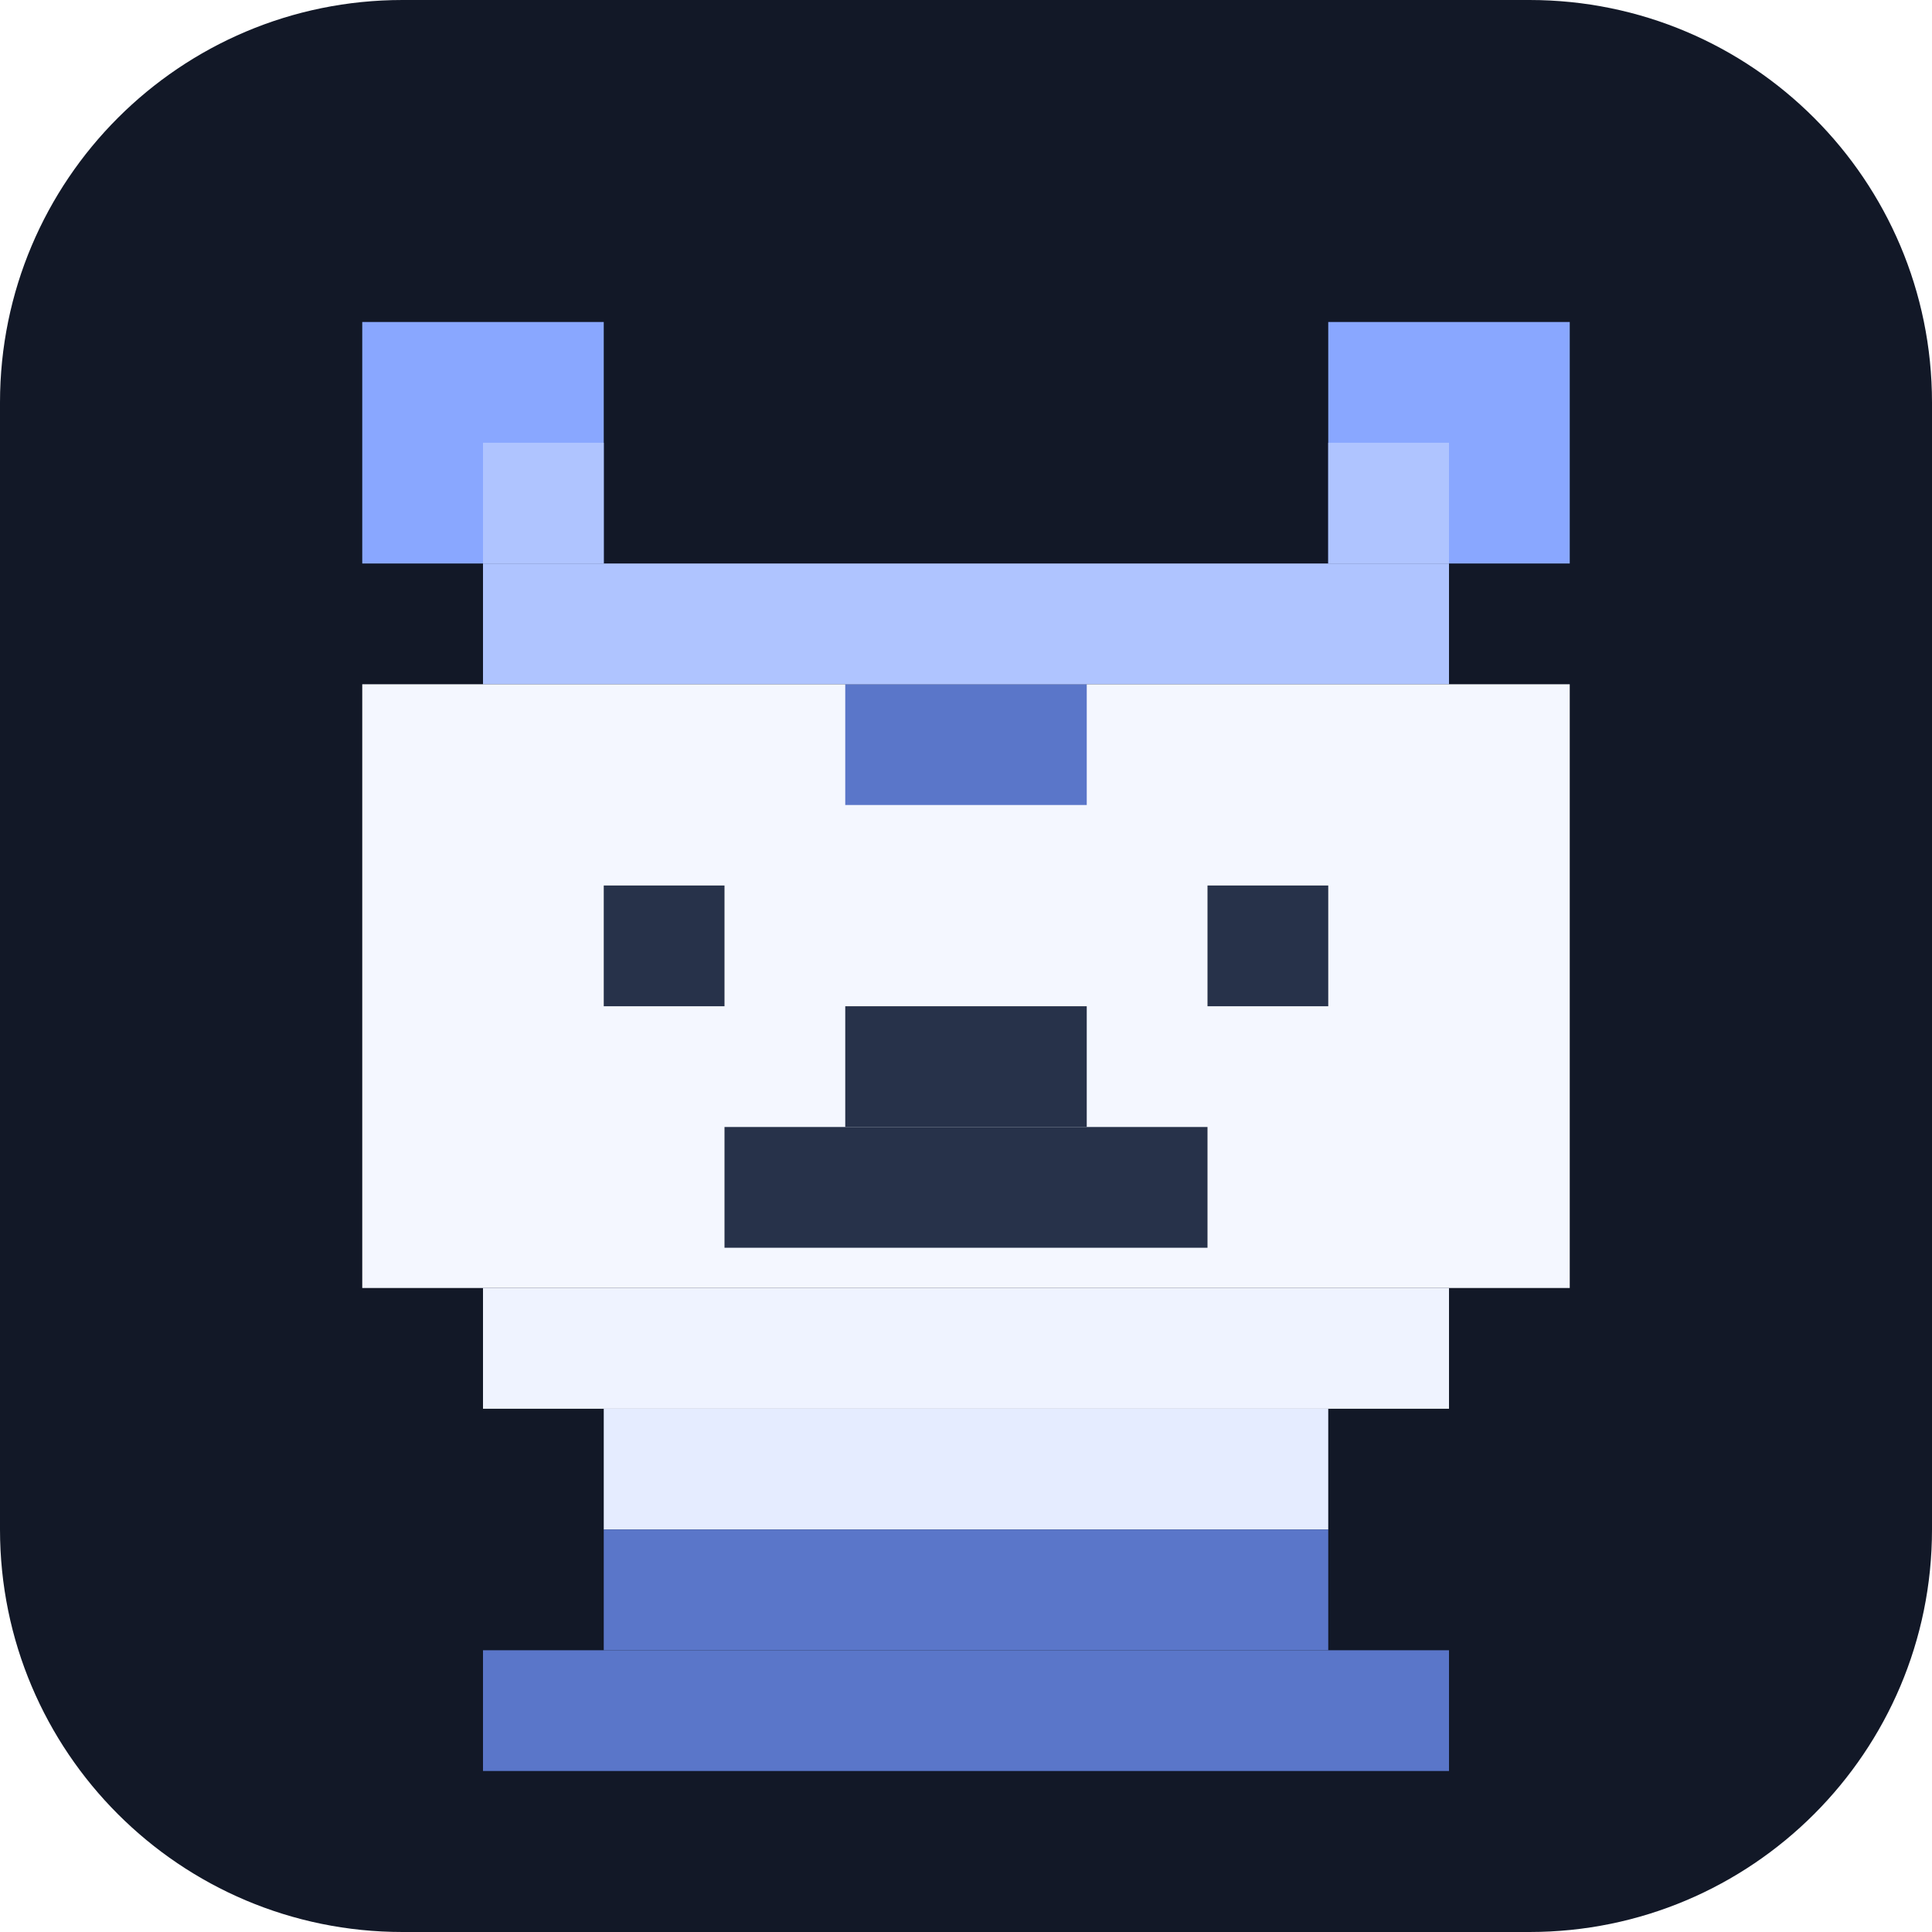
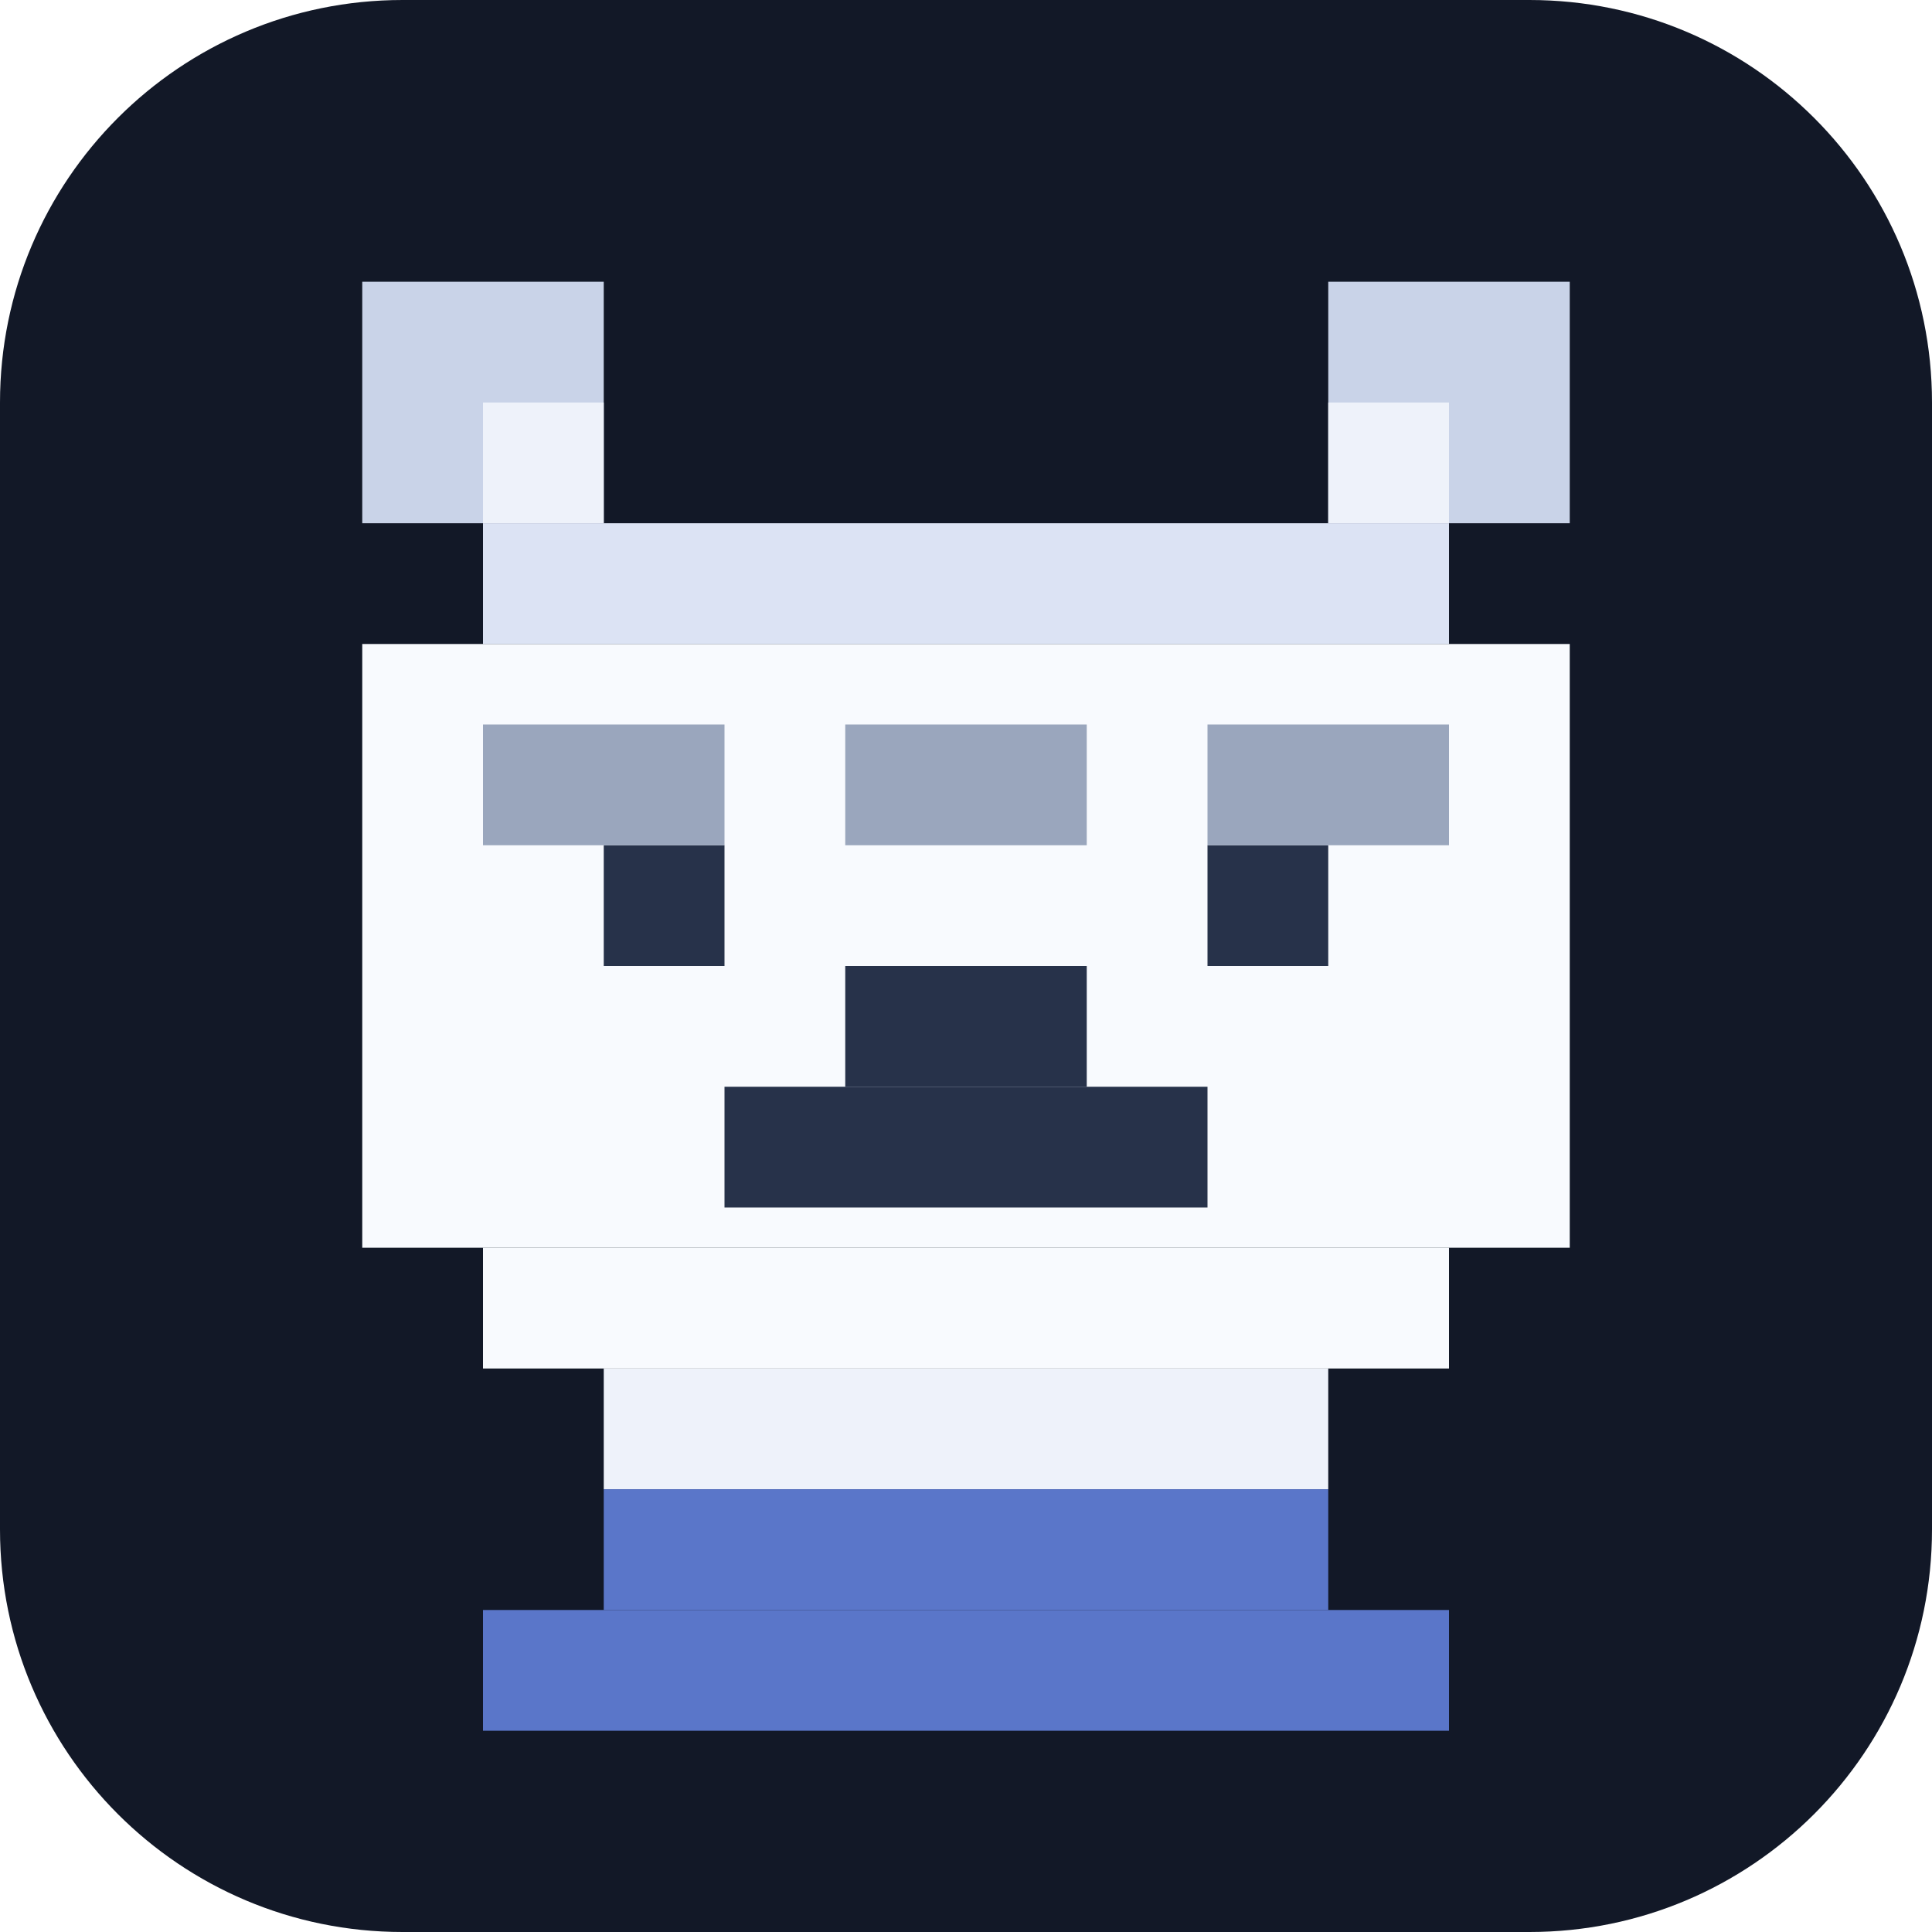
<svg xmlns="http://www.w3.org/2000/svg" width="96" height="96" viewBox="0 0 96 96" fill="none">
  <rect width="96" height="96" rx="20" fill="#121827" />
-   <rect x="18" y="16" width="12" height="12" fill="#89A7FF" />
-   <rect x="66" y="16" width="12" height="12" fill="#89A7FF" />
-   <rect x="24" y="22" width="6" height="6" fill="#AFC4FF" />
-   <rect x="66" y="22" width="6" height="6" fill="#AFC4FF" />
-   <rect x="24" y="28" width="48" height="6" fill="#AFC4FF" />
-   <rect x="18" y="34" width="60" height="30" fill="#F4F7FF" />
-   <rect x="24" y="64" width="48" height="6" fill="#EFF3FF" />
-   <rect x="30" y="70" width="36" height="6" fill="#E5ECFF" />
-   <rect x="30" y="44" width="6" height="6" fill="#27324A" />
-   <rect x="60" y="44" width="6" height="6" fill="#27324A" />
-   <rect x="42" y="50" width="12" height="6" fill="#27324A" />
-   <rect x="36" y="56" width="24" height="6" fill="#27324A" />
-   <rect x="30" y="76" width="36" height="6" fill="#5A76C9" />
-   <rect x="24" y="82" width="48" height="6" fill="#5A76C9" />
-   <rect x="42" y="34" width="12" height="6" fill="#5A76C9" />
+   <rect x="18" y="14" width="12" height="12" fill="#C9D3E8" />
+   <rect x="66" y="14" width="12" height="12" fill="#C9D3E8" />
+   <rect x="24" y="20" width="6" height="6" fill="#EEF2FA" />
+   <rect x="66" y="20" width="6" height="6" fill="#EEF2FA" />
+   <rect x="24" y="26" width="48" height="6" fill="#DCE3F4" />
+   <rect x="18" y="32" width="60" height="30" fill="#F8FAFE" />
+   <rect x="24" y="62" width="48" height="6" fill="#F8FAFE" />
+   <rect x="30" y="68" width="36" height="6" fill="#EEF2FA" />
+   <rect x="30" y="42" width="6" height="6" fill="#27324A" />
+   <rect x="60" y="42" width="6" height="6" fill="#27324A" />
+   <rect x="42" y="48" width="12" height="6" fill="#27324A" />
+   <rect x="36" y="54" width="24" height="6" fill="#27324A" />
+   <rect x="24" y="36" width="12" height="6" fill="#9AA6BD" />
+   <rect x="60" y="36" width="12" height="6" fill="#9AA6BD" />
+   <rect x="42" y="36" width="12" height="6" fill="#9AA6BD" />
+   <rect x="30" y="74" width="36" height="6" fill="#5A76C9" />
+   <rect x="24" y="80" width="48" height="6" fill="#5A76C9" />
</svg>
